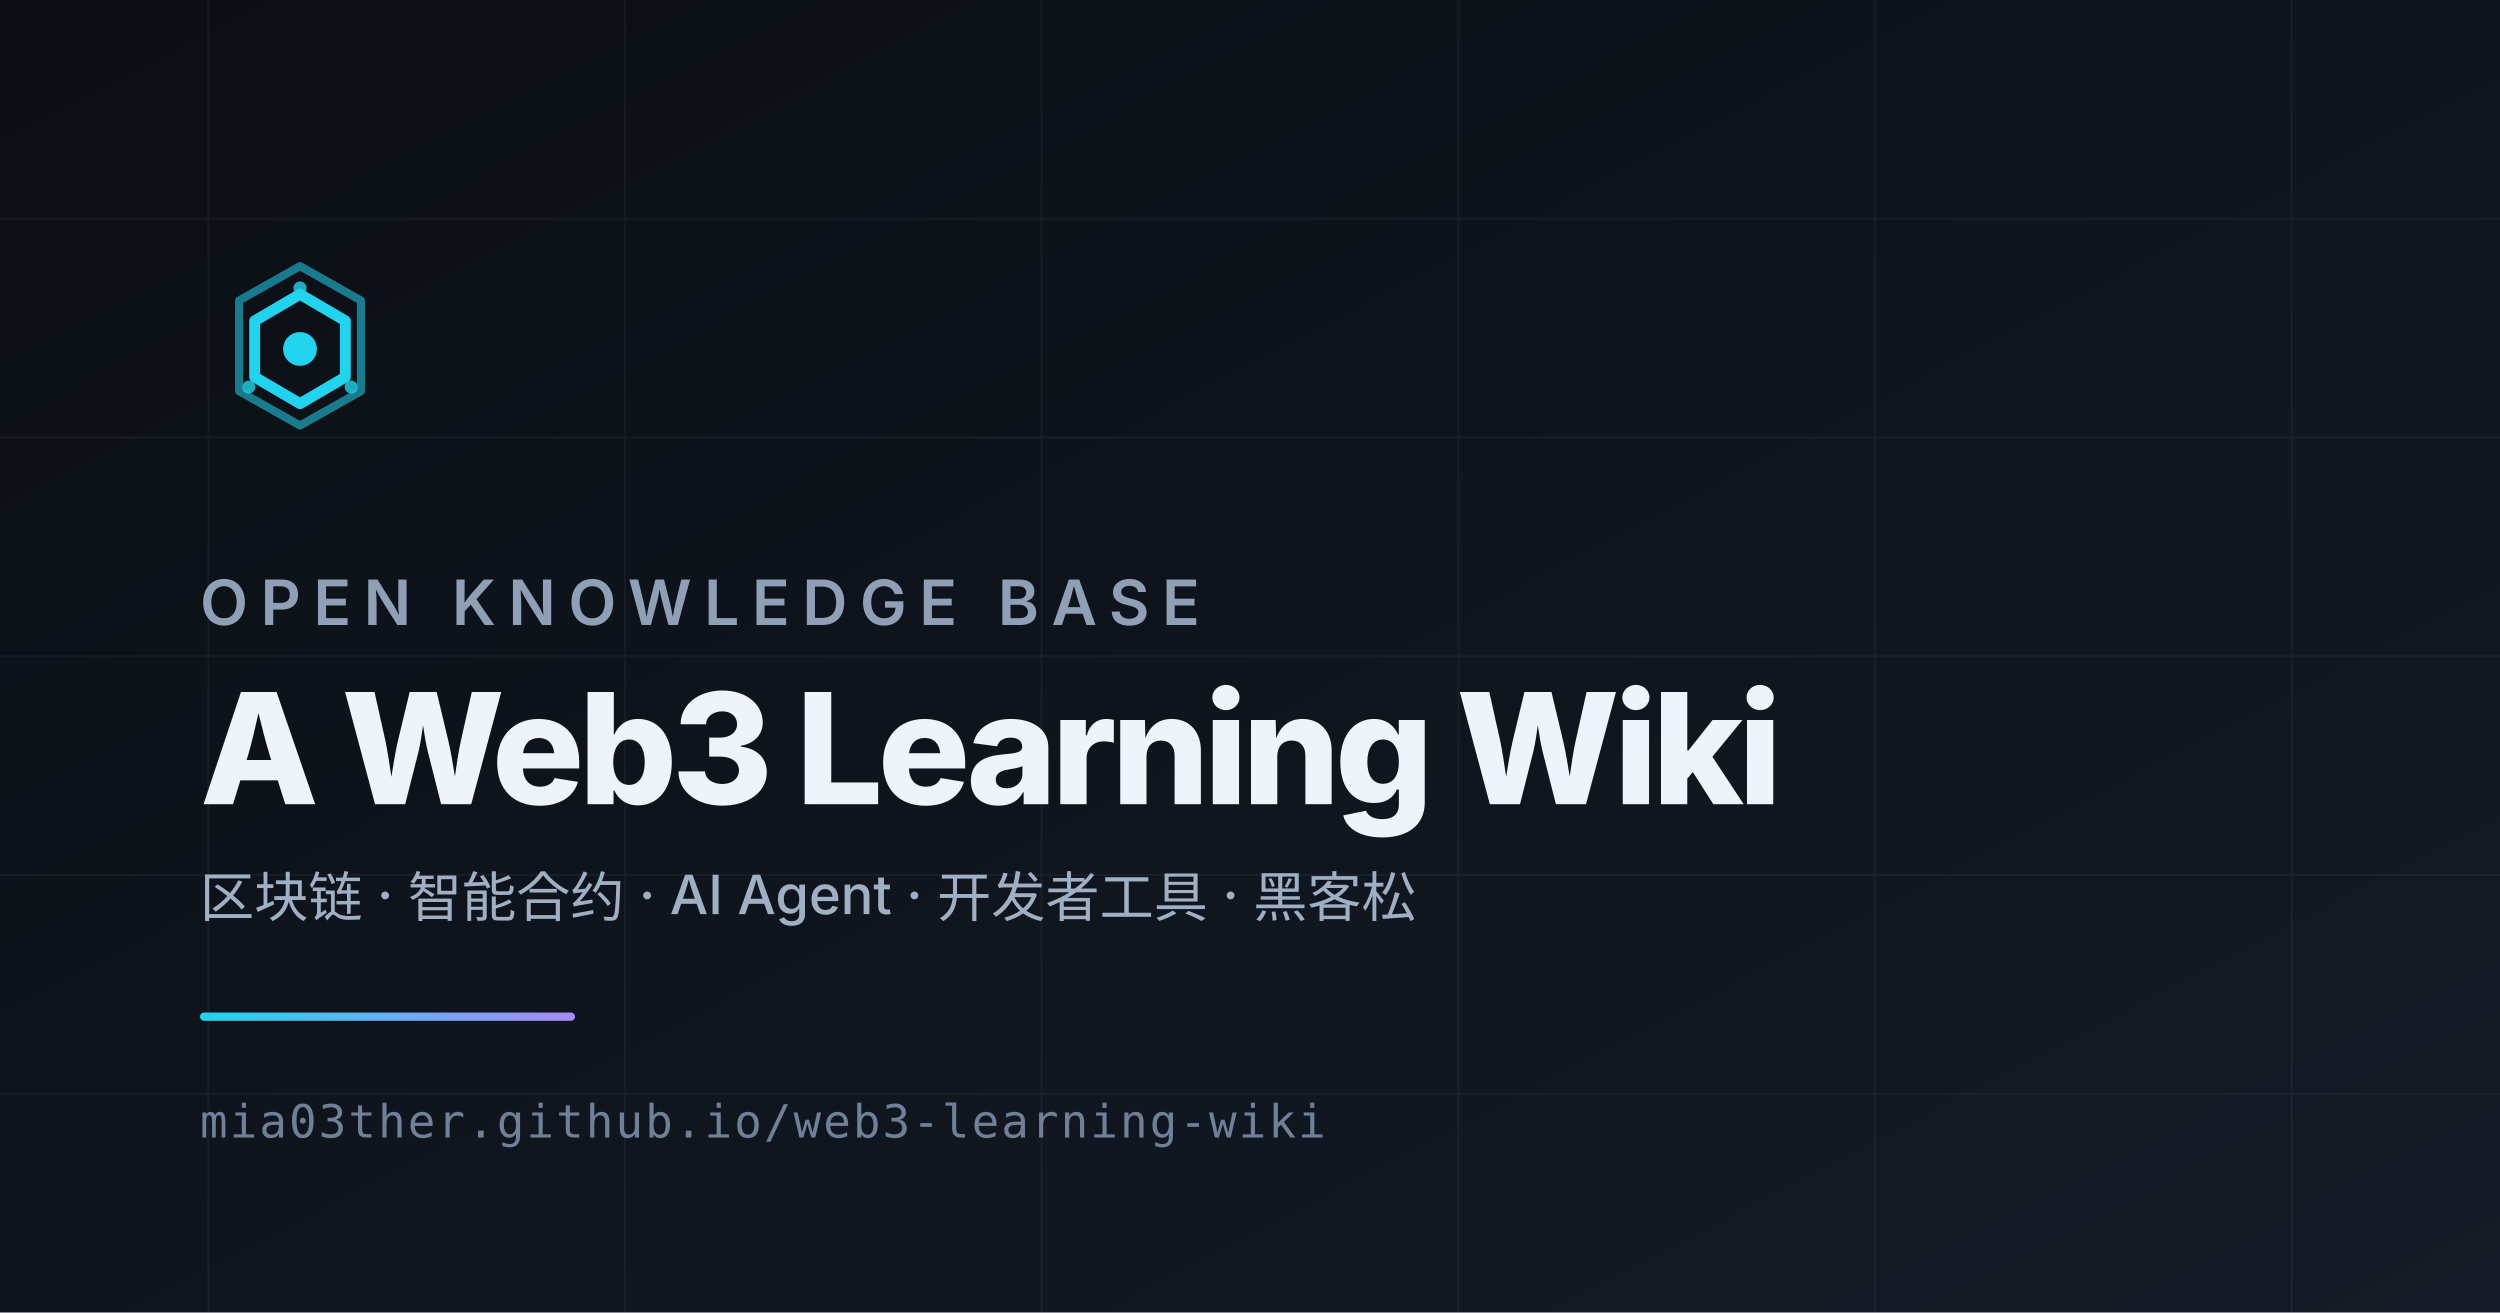
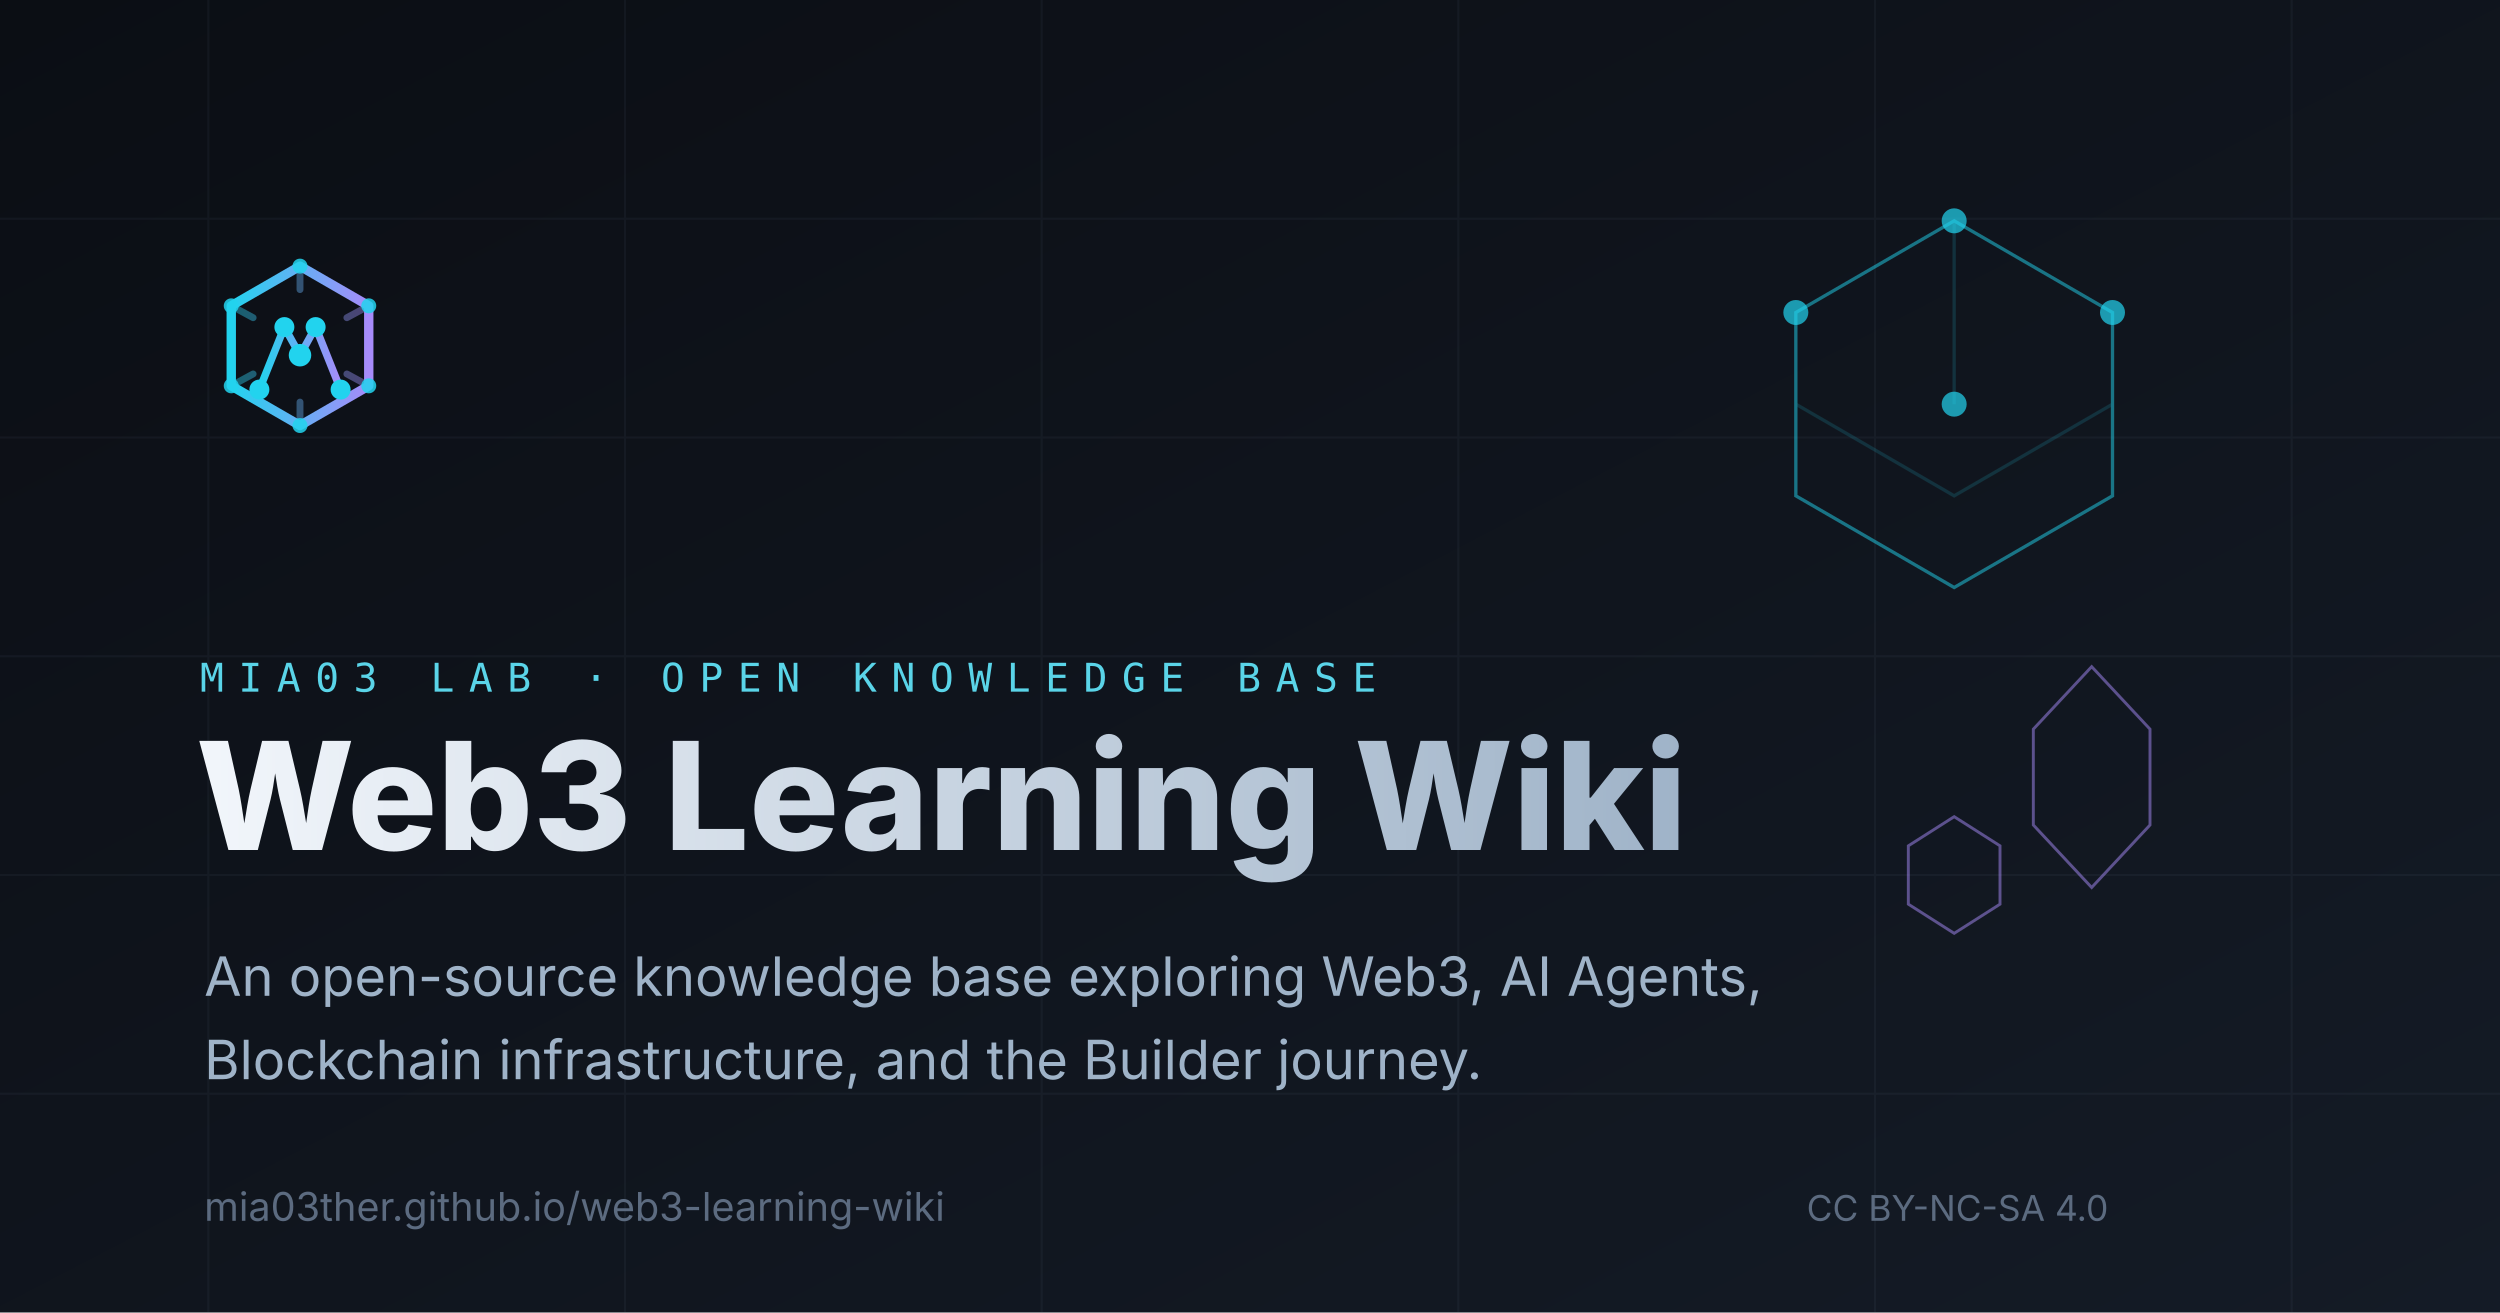
- <svg xmlns="http://www.w3.org/2000/svg" viewBox="0 0 1200 630" width="1200" height="630" role="img" aria-label="A Web3 Learning Wiki">
+ <svg xmlns="http://www.w3.org/2000/svg" viewBox="0 0 1200 630" width="1200" height="630" role="img" aria-label="Web3 Learning Wiki — open-source knowledge base">
  <defs>
    <linearGradient id="bg" x1="0" y1="0" x2="1" y2="1">
      <stop offset="0" stop-color="#0b0e14" />
      <stop offset="1" stop-color="#141b26" />
    </linearGradient>
    <linearGradient id="sig" x1="0" y1="0" x2="1" y2="0">
      <stop offset="0" stop-color="#22d3ee" />
      <stop offset="1" stop-color="#a78bfa" />
    </linearGradient>
+     <linearGradient id="ink" x1="0" y1="0" x2="1" y2="0">
+       <stop offset="0" stop-color="#f2f6fb" />
+       <stop offset="1" stop-color="#9fb3c8" />
+     </linearGradient>
  </defs>
  <rect width="1200" height="630" fill="url(#bg)" />
-   <g opacity=".07" stroke="#8fa0b6" stroke-width="1">
+   <g opacity=".06" stroke="#8fa0b6" stroke-width="1">
    <path d="M0 105H1200M0 210H1200M0 315H1200M0 420H1200M0 525H1200" />
    <path d="M100 0V630M300 0V630M500 0V630M700 0V630M900 0V630M1100 0V630" />
  </g>
-   <g transform="translate(96 118) scale(1.5)" fill="none" stroke="#22d3ee" stroke-linejoin="round">
-     <path d="M32 6.5 12.5 17.5v29L32 57.5l19.5-11v-29L32 6.5Z" stroke-width="2.6" opacity=".55" />
-     <path d="M32 15.5 17.5 24v18L32 50.5 46.5 42V24L32 15.5Z" stroke-width="3.5" />
-     <circle cx="32" cy="33" r="5.4" fill="#22d3ee" stroke="none" />
-     <circle cx="32" cy="13.5" r="2.1" fill="#22d3ee" stroke="none" opacity=".8" />
-     <circle cx="15.6" cy="45.2" r="2.1" fill="#22d3ee" stroke="none" opacity=".8" />
-     <circle cx="48.4" cy="45.2" r="2.1" fill="#22d3ee" stroke="none" opacity=".8" />
+   <g fill="none" stroke="#22d3ee" stroke-width="1.6" opacity=".5">
+     <path d="M862 150 938 106l76 44v88l-76 44-76-44v-88Z" />
+     <path d="M938 106v88M862 194l76 44 76-44" opacity=".3" />
  </g>
-   <text x="96" y="300" font-family="Inter, -apple-system, Segoe UI, sans-serif" font-size="30" font-weight="600" letter-spacing="6" fill="#8fa0b6">
-     OPEN KNOWLEDGE BASE
-   </text>
-   <text x="96" y="386" font-family="Inter, -apple-system, Segoe UI, sans-serif" font-size="74" font-weight="800" letter-spacing="-2.6" fill="#eef4fa">
-     A Web3 Learning Wiki
-   </text>
-   <text x="96" y="440" font-family="Inter, -apple-system, Segoe UI, sans-serif" font-size="26" font-weight="500" fill="#9fb0c4">
-     区块链 · 智能合约 · AI Agent · 开发者工具 · 黑客松
-   </text>
-   <rect x="96" y="486" width="180" height="4" rx="2" fill="url(#sig)" />
-   <text x="96" y="546" font-family="JetBrains Mono, Consolas, monospace" font-size="22" letter-spacing="1" fill="#6f8098">
-     mia03ther.github.io/web3-learning-wiki
-   </text>
+   <g fill="#22d3ee" opacity=".7">
+     <circle cx="862" cy="150" r="6" />
+     <circle cx="938" cy="106" r="6" />
+     <circle cx="1014" cy="150" r="6" />
+     <circle cx="938" cy="194" r="6" />
+   </g>
+   <g fill="none" stroke="#a78bfa" stroke-width="1.4" opacity=".5">
+     <path d="M862 392l22 14v28l-22 14-22-14v-28l22-14Z" transform="translate(76 0)" />
+     <path d="M1004 320 1032 350v46l-28 30-28-30v-46l28-30Z" />
+   </g>
+   <g transform="translate(96 118) scale(1.5)" fill="none" stroke="url(#sig)" stroke-linejoin="round" stroke-linecap="round">
+     <path d="M32 6.5 54 19.2v25.6L32 57.5 10 44.8V19.2L32 6.5Z" stroke-width="3" />
+     <path d="M32 6.5v7.5M54 19.2l-7 3.8M54 44.8l-7-3.8M32 57.5V50M10 44.8l7-3.8M10 19.2l7 3.8" stroke-width="2.2" opacity=".42" />
+     <path d="M19 46 27 26l5 9 5-9 8 20" stroke-width="2.4" />
+   </g>
+   <g transform="translate(96 118) scale(1.5)" fill="#22d3ee">
+     <circle cx="19" cy="46" r="3.2" />
+     <circle cx="27" cy="26" r="3.2" />
+     <circle cx="32" cy="35" r="3.6" />
+     <circle cx="37" cy="26" r="3.2" />
+     <circle cx="45" cy="46" r="3.2" />
+     <circle cx="32" cy="6.5" r="2.4" opacity=".85" />
+     <circle cx="54" cy="19.2" r="2.4" opacity=".85" />
+     <circle cx="54" cy="44.8" r="2.4" opacity=".85" />
+     <circle cx="32" cy="57.5" r="2.4" opacity=".85" />
+     <circle cx="10" cy="44.8" r="2.4" opacity=".85" />
+     <circle cx="10" cy="19.2" r="2.4" opacity=".85" />
+   </g>
+   <g font-family="'SF Mono','JetBrains Mono',ui-monospace,Menlo,Consolas,monospace">
+     <text x="96" y="332" font-size="19" letter-spacing="7" fill="#5ad4e8">MIA03 LAB · OPEN KNOWLEDGE BASE</text>
+   </g>
+   <g font-family="'Inter','SF Pro Display',-apple-system,'Segoe UI',sans-serif">
+     <text x="94" y="408" font-size="72" font-weight="800" fill="url(#ink)">Web3 Learning Wiki</text>
+     <text x="98" y="478" font-size="26" fill="#9fb3c8">
+       <tspan x="98" dy="0">An open-source knowledge base exploring Web3, AI Agents,</tspan>
+       <tspan x="98" dy="40">Blockchain infrastructure, and the Builder journey.</tspan>
+     </text>
+     <text x="98" y="586" font-size="19" fill="#5c6b80">mia03ther.github.io/web3-learning-wiki</text>
+     <text x="1012" y="586" font-size="17" fill="#5c6b80" text-anchor="end">CC BY-NC-SA 4.0</text>
+   </g>
</svg>
